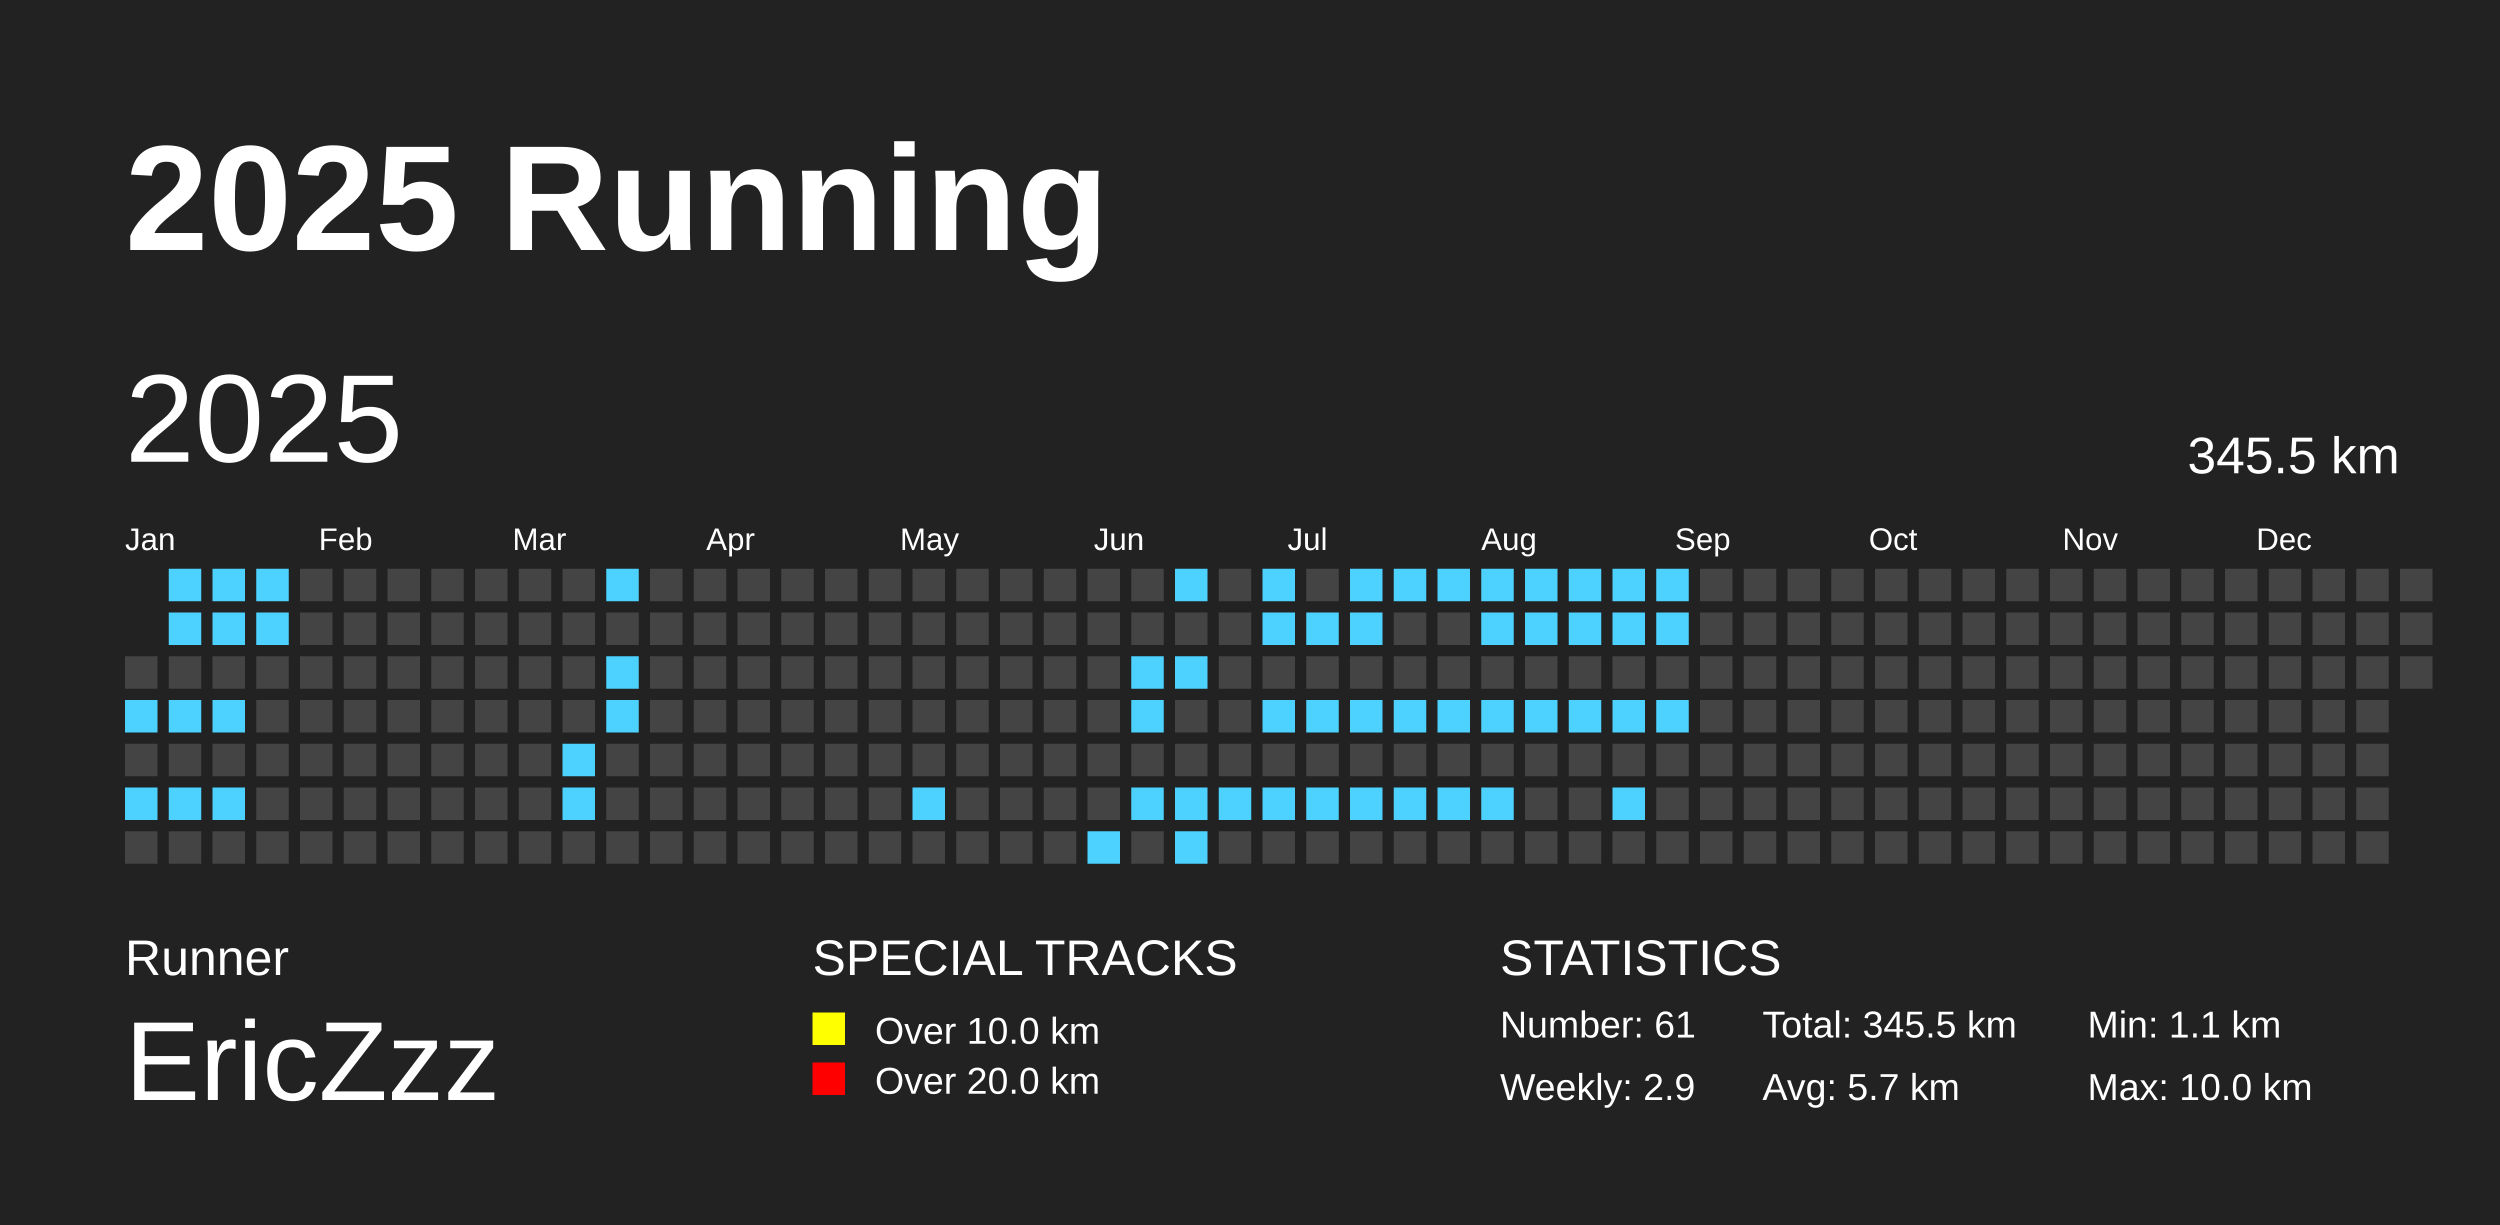
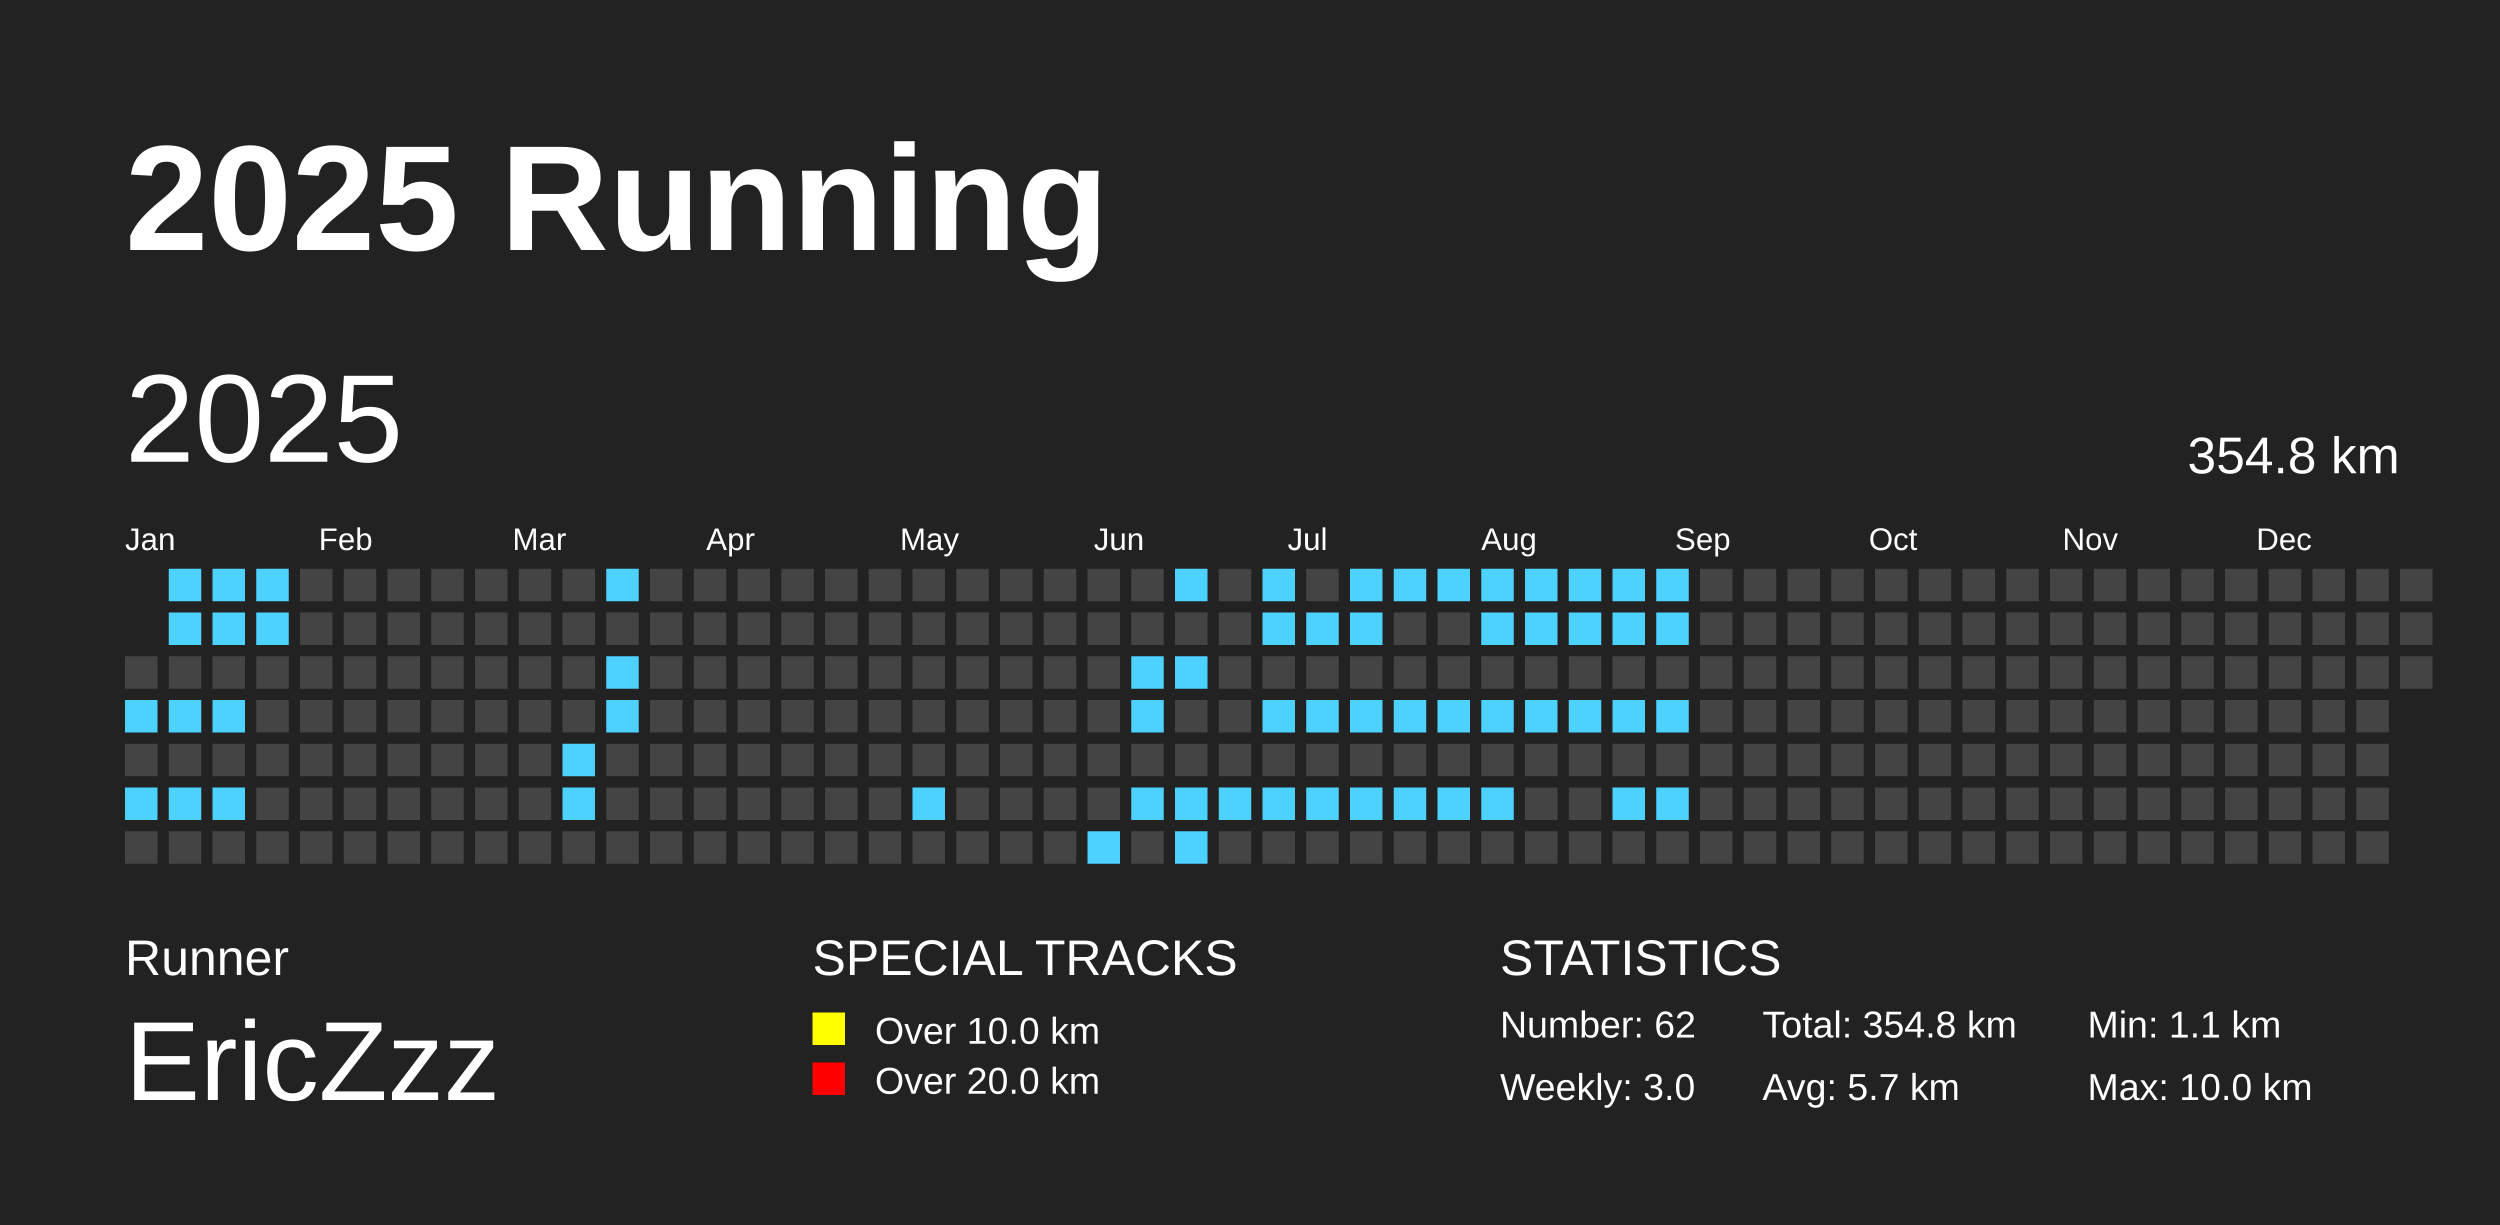
<svg xmlns="http://www.w3.org/2000/svg" baseProfile="full" height="98mm" version="1.1" viewBox="0,0,200,98" width="200mm">
  <defs />
  <rect fill="#222222" height="98" width="200" x="0" y="0" />
  <text fill="#FFFFFF" style="font-size:12px; font-family:Arial; font-weight:bold;" x="10" y="20">2025 Running</text>
  <text fill="#FFFFFF" style="font-size:4px; font-family:Arial" x="10" y="78">Runner</text>
  <text fill="#FFFFFF" style="font-size:9px; font-family:Arial" x="10" y="88">EricZzz</text>
  <text fill="#FFFFFF" style="font-size:4px; font-family:Arial" x="65" y="78">SPECIAL TRACKS</text>
  <rect fill="yellow" height="2.6" width="2.6" x="65" y="81" />
  <text fill="#FFFFFF" style="font-size:3px; font-family:Arial" x="70" y="83.5">Over 10.0 km</text>
  <rect fill="red" height="2.6" width="2.6" x="65" y="85" />
  <text fill="#FFFFFF" style="font-size:3px; font-family:Arial" x="70" y="87.5">Over 20.0 km</text>
  <text fill="#FFFFFF" style="font-size:4px; font-family:Arial" x="120" y="78">STATISTICS</text>
-   <text fill="#FFFFFF" style="font-size:3px; font-family:Arial" x="120" y="83">Number: 61</text>
-   <text fill="#FFFFFF" style="font-size:3px; font-family:Arial" x="120" y="88">Weekly: 2.9</text>
-   <text fill="#FFFFFF" style="font-size:3px; font-family:Arial" x="141" y="83">Total: 345.5 km</text>
+   <text fill="#FFFFFF" style="font-size:3px; font-family:Arial" x="120" y="83">Number: 62</text>
+   <text fill="#FFFFFF" style="font-size:3px; font-family:Arial" x="120" y="88">Weekly: 3.0</text>
+   <text fill="#FFFFFF" style="font-size:3px; font-family:Arial" x="141" y="83">Total: 354.8 km</text>
  <text fill="#FFFFFF" style="font-size:3px; font-family:Arial" x="141" y="88">Avg: 5.7 km</text>
  <text fill="#FFFFFF" style="font-size:3px; font-family:Arial" x="167" y="83">Min: 1.1 km</text>
  <text fill="#FFFFFF" style="font-size:3px; font-family:Arial" x="167" y="88">Max: 10.0 km</text>
  <text dominant-baseline="hanging" fill="#FFFFFF" style="font-size:10.0px; font-family:Arial;" x="10" y="30">2025</text>
-   <text dominant-baseline="hanging" fill="#FFFFFF" style="font-size:4.125px; font-family:Arial;" x="175" y="35">345.5 km</text>
+   <text dominant-baseline="hanging" fill="#FFFFFF" style="font-size:4.125px; font-family:Arial;" x="175" y="35">354.8 km</text>
  <text fill="#FFFFFF" style="font-size:2.5px; font-family:Arial" x="10.0" y="44">Jan</text>
  <text fill="#FFFFFF" style="font-size:2.5px; font-family:Arial" x="25.5" y="44">Feb</text>
  <text fill="#FFFFFF" style="font-size:2.5px; font-family:Arial" x="41.0" y="44">Mar</text>
  <text fill="#FFFFFF" style="font-size:2.5px; font-family:Arial" x="56.5" y="44">Apr</text>
  <text fill="#FFFFFF" style="font-size:2.5px; font-family:Arial" x="72.0" y="44">May</text>
  <text fill="#FFFFFF" style="font-size:2.5px; font-family:Arial" x="87.5" y="44">Jun</text>
  <text fill="#FFFFFF" style="font-size:2.5px; font-family:Arial" x="103.0" y="44">Jul</text>
  <text fill="#FFFFFF" style="font-size:2.5px; font-family:Arial" x="118.5" y="44">Aug</text>
  <text fill="#FFFFFF" style="font-size:2.5px; font-family:Arial" x="134.0" y="44">Sep</text>
  <text fill="#FFFFFF" style="font-size:2.5px; font-family:Arial" x="149.5" y="44">Oct</text>
  <text fill="#FFFFFF" style="font-size:2.5px; font-family:Arial" x="165.0" y="44">Nov</text>
  <text fill="#FFFFFF" style="font-size:2.5px; font-family:Arial" x="180.5" y="44">Dec</text>
  <rect fill="#444444" height="2.6" width="2.6" x="10.0" y="52.5" />
  <rect fill="#4DD2FF" height="2.6" width="2.6" x="10.0" y="56.0" />
  <rect fill="#444444" height="2.6" width="2.6" x="10.0" y="59.5" />
  <rect fill="#4DD2FF" height="2.6" width="2.6" x="10.0" y="63.0" />
  <rect fill="#444444" height="2.6" width="2.6" x="10.0" y="66.5" />
  <rect fill="#4DD2FF" height="2.6" width="2.6" x="13.5" y="45.5" />
  <rect fill="#4DD2FF" height="2.6" width="2.6" x="13.5" y="49.0" />
  <rect fill="#444444" height="2.6" width="2.6" x="13.5" y="52.5" />
  <rect fill="#4DD2FF" height="2.6" width="2.6" x="13.5" y="56.0" />
  <rect fill="#444444" height="2.6" width="2.6" x="13.5" y="59.5" />
  <rect fill="#4DD2FF" height="2.6" width="2.6" x="13.5" y="63.0" />
  <rect fill="#444444" height="2.6" width="2.6" x="13.5" y="66.5" />
  <rect fill="#4DD2FF" height="2.6" width="2.6" x="17.0" y="45.5" />
  <rect fill="#4DD2FF" height="2.6" width="2.6" x="17.0" y="49.0" />
  <rect fill="#444444" height="2.6" width="2.6" x="17.0" y="52.5" />
  <rect fill="#4DD2FF" height="2.6" width="2.6" x="17.0" y="56.0" />
  <rect fill="#444444" height="2.6" width="2.6" x="17.0" y="59.5" />
  <rect fill="#4DD2FF" height="2.6" width="2.6" x="17.0" y="63.0" />
  <rect fill="#444444" height="2.6" width="2.6" x="17.0" y="66.5" />
  <rect fill="#4DD2FF" height="2.6" width="2.6" x="20.5" y="45.5" />
  <rect fill="#4DD2FF" height="2.6" width="2.6" x="20.5" y="49.0" />
  <rect fill="#444444" height="2.6" width="2.6" x="20.5" y="52.5" />
  <rect fill="#444444" height="2.6" width="2.6" x="20.5" y="56.0" />
  <rect fill="#444444" height="2.6" width="2.6" x="20.5" y="59.5" />
  <rect fill="#444444" height="2.6" width="2.6" x="20.5" y="63.0" />
  <rect fill="#444444" height="2.6" width="2.6" x="20.5" y="66.5" />
  <rect fill="#444444" height="2.6" width="2.6" x="24.0" y="45.5" />
  <rect fill="#444444" height="2.6" width="2.6" x="24.0" y="49.0" />
  <rect fill="#444444" height="2.6" width="2.6" x="24.0" y="52.5" />
  <rect fill="#444444" height="2.6" width="2.6" x="24.0" y="56.0" />
  <rect fill="#444444" height="2.6" width="2.6" x="24.0" y="59.5" />
  <rect fill="#444444" height="2.6" width="2.6" x="24.0" y="63.0" />
  <rect fill="#444444" height="2.6" width="2.6" x="24.0" y="66.5" />
  <rect fill="#444444" height="2.6" width="2.6" x="27.5" y="45.5" />
  <rect fill="#444444" height="2.6" width="2.6" x="27.5" y="49.0" />
  <rect fill="#444444" height="2.6" width="2.6" x="27.5" y="52.5" />
  <rect fill="#444444" height="2.6" width="2.6" x="27.5" y="56.0" />
  <rect fill="#444444" height="2.6" width="2.6" x="27.5" y="59.5" />
  <rect fill="#444444" height="2.6" width="2.6" x="27.5" y="63.0" />
  <rect fill="#444444" height="2.6" width="2.6" x="27.5" y="66.5" />
  <rect fill="#444444" height="2.6" width="2.6" x="31.0" y="45.5" />
  <rect fill="#444444" height="2.6" width="2.6" x="31.0" y="49.0" />
  <rect fill="#444444" height="2.6" width="2.6" x="31.0" y="52.5" />
  <rect fill="#444444" height="2.6" width="2.6" x="31.0" y="56.0" />
  <rect fill="#444444" height="2.6" width="2.6" x="31.0" y="59.5" />
  <rect fill="#444444" height="2.6" width="2.6" x="31.0" y="63.0" />
  <rect fill="#444444" height="2.6" width="2.6" x="31.0" y="66.5" />
  <rect fill="#444444" height="2.6" width="2.6" x="34.5" y="45.5" />
  <rect fill="#444444" height="2.6" width="2.6" x="34.5" y="49.0" />
  <rect fill="#444444" height="2.6" width="2.6" x="34.5" y="52.5" />
  <rect fill="#444444" height="2.6" width="2.6" x="34.5" y="56.0" />
  <rect fill="#444444" height="2.6" width="2.6" x="34.5" y="59.5" />
  <rect fill="#444444" height="2.6" width="2.6" x="34.5" y="63.0" />
  <rect fill="#444444" height="2.6" width="2.6" x="34.5" y="66.5" />
  <rect fill="#444444" height="2.6" width="2.6" x="38.0" y="45.5" />
  <rect fill="#444444" height="2.6" width="2.6" x="38.0" y="49.0" />
  <rect fill="#444444" height="2.6" width="2.6" x="38.0" y="52.5" />
  <rect fill="#444444" height="2.6" width="2.6" x="38.0" y="56.0" />
  <rect fill="#444444" height="2.6" width="2.6" x="38.0" y="59.5" />
  <rect fill="#444444" height="2.6" width="2.6" x="38.0" y="63.0" />
  <rect fill="#444444" height="2.6" width="2.6" x="38.0" y="66.5" />
  <rect fill="#444444" height="2.6" width="2.6" x="41.5" y="45.5" />
  <rect fill="#444444" height="2.6" width="2.6" x="41.5" y="49.0" />
  <rect fill="#444444" height="2.6" width="2.6" x="41.5" y="52.5" />
  <rect fill="#444444" height="2.6" width="2.6" x="41.5" y="56.0" />
  <rect fill="#444444" height="2.6" width="2.6" x="41.5" y="59.5" />
  <rect fill="#444444" height="2.6" width="2.6" x="41.5" y="63.0" />
  <rect fill="#444444" height="2.6" width="2.6" x="41.5" y="66.5" />
  <rect fill="#444444" height="2.6" width="2.6" x="45.0" y="45.5" />
  <rect fill="#444444" height="2.6" width="2.6" x="45.0" y="49.0" />
  <rect fill="#444444" height="2.6" width="2.6" x="45.0" y="52.5" />
  <rect fill="#444444" height="2.6" width="2.6" x="45.0" y="56.0" />
  <rect fill="#4DD2FF" height="2.6" width="2.6" x="45.0" y="59.5" />
  <rect fill="#4DD2FF" height="2.6" width="2.6" x="45.0" y="63.0" />
  <rect fill="#444444" height="2.6" width="2.6" x="45.0" y="66.5" />
  <rect fill="#4DD2FF" height="2.6" width="2.6" x="48.5" y="45.5" />
  <rect fill="#444444" height="2.6" width="2.6" x="48.5" y="49.0" />
  <rect fill="#4DD2FF" height="2.6" width="2.6" x="48.5" y="52.5" />
  <rect fill="#4DD2FF" height="2.6" width="2.6" x="48.5" y="56.0" />
  <rect fill="#444444" height="2.6" width="2.6" x="48.5" y="59.5" />
  <rect fill="#444444" height="2.6" width="2.6" x="48.5" y="63.0" />
  <rect fill="#444444" height="2.6" width="2.6" x="48.5" y="66.5" />
  <rect fill="#444444" height="2.6" width="2.6" x="52.0" y="45.5" />
  <rect fill="#444444" height="2.6" width="2.6" x="52.0" y="49.0" />
  <rect fill="#444444" height="2.6" width="2.6" x="52.0" y="52.5" />
  <rect fill="#444444" height="2.6" width="2.6" x="52.0" y="56.0" />
  <rect fill="#444444" height="2.6" width="2.6" x="52.0" y="59.5" />
  <rect fill="#444444" height="2.6" width="2.6" x="52.0" y="63.0" />
  <rect fill="#444444" height="2.6" width="2.6" x="52.0" y="66.5" />
  <rect fill="#444444" height="2.6" width="2.6" x="55.5" y="45.5" />
  <rect fill="#444444" height="2.6" width="2.6" x="55.5" y="49.0" />
  <rect fill="#444444" height="2.6" width="2.6" x="55.5" y="52.5" />
  <rect fill="#444444" height="2.6" width="2.6" x="55.5" y="56.0" />
  <rect fill="#444444" height="2.6" width="2.6" x="55.5" y="59.5" />
  <rect fill="#444444" height="2.6" width="2.6" x="55.5" y="63.0" />
  <rect fill="#444444" height="2.6" width="2.6" x="55.5" y="66.5" />
  <rect fill="#444444" height="2.6" width="2.6" x="59.0" y="45.5" />
  <rect fill="#444444" height="2.6" width="2.6" x="59.0" y="49.0" />
  <rect fill="#444444" height="2.6" width="2.6" x="59.0" y="52.5" />
  <rect fill="#444444" height="2.6" width="2.6" x="59.0" y="56.0" />
  <rect fill="#444444" height="2.6" width="2.6" x="59.0" y="59.5" />
  <rect fill="#444444" height="2.6" width="2.6" x="59.0" y="63.0" />
  <rect fill="#444444" height="2.6" width="2.6" x="59.0" y="66.5" />
  <rect fill="#444444" height="2.6" width="2.6" x="62.5" y="45.5" />
  <rect fill="#444444" height="2.6" width="2.6" x="62.5" y="49.0" />
  <rect fill="#444444" height="2.6" width="2.6" x="62.5" y="52.5" />
  <rect fill="#444444" height="2.6" width="2.6" x="62.5" y="56.0" />
  <rect fill="#444444" height="2.6" width="2.6" x="62.5" y="59.5" />
  <rect fill="#444444" height="2.6" width="2.6" x="62.5" y="63.0" />
  <rect fill="#444444" height="2.6" width="2.6" x="62.5" y="66.5" />
  <rect fill="#444444" height="2.6" width="2.6" x="66.0" y="45.5" />
  <rect fill="#444444" height="2.6" width="2.6" x="66.0" y="49.0" />
  <rect fill="#444444" height="2.6" width="2.6" x="66.0" y="52.5" />
  <rect fill="#444444" height="2.6" width="2.6" x="66.0" y="56.0" />
  <rect fill="#444444" height="2.6" width="2.6" x="66.0" y="59.5" />
  <rect fill="#444444" height="2.6" width="2.6" x="66.0" y="63.0" />
  <rect fill="#444444" height="2.6" width="2.6" x="66.0" y="66.5" />
  <rect fill="#444444" height="2.6" width="2.6" x="69.5" y="45.5" />
  <rect fill="#444444" height="2.6" width="2.6" x="69.5" y="49.0" />
  <rect fill="#444444" height="2.6" width="2.6" x="69.5" y="52.5" />
  <rect fill="#444444" height="2.6" width="2.6" x="69.5" y="56.0" />
  <rect fill="#444444" height="2.6" width="2.6" x="69.5" y="59.5" />
  <rect fill="#444444" height="2.6" width="2.6" x="69.5" y="63.0" />
  <rect fill="#444444" height="2.6" width="2.6" x="69.5" y="66.5" />
  <rect fill="#444444" height="2.6" width="2.6" x="73.0" y="45.5" />
  <rect fill="#444444" height="2.6" width="2.6" x="73.0" y="49.0" />
  <rect fill="#444444" height="2.6" width="2.6" x="73.0" y="52.5" />
  <rect fill="#444444" height="2.6" width="2.6" x="73.0" y="56.0" />
  <rect fill="#444444" height="2.6" width="2.6" x="73.0" y="59.5" />
  <rect fill="#4DD2FF" height="2.6" width="2.6" x="73.0" y="63.0" />
  <rect fill="#444444" height="2.6" width="2.6" x="73.0" y="66.5" />
  <rect fill="#444444" height="2.6" width="2.6" x="76.5" y="45.5" />
  <rect fill="#444444" height="2.6" width="2.6" x="76.5" y="49.0" />
  <rect fill="#444444" height="2.6" width="2.6" x="76.5" y="52.5" />
  <rect fill="#444444" height="2.6" width="2.6" x="76.5" y="56.0" />
  <rect fill="#444444" height="2.6" width="2.6" x="76.5" y="59.5" />
  <rect fill="#444444" height="2.6" width="2.6" x="76.5" y="63.0" />
  <rect fill="#444444" height="2.6" width="2.6" x="76.5" y="66.5" />
  <rect fill="#444444" height="2.6" width="2.6" x="80.0" y="45.5" />
  <rect fill="#444444" height="2.6" width="2.6" x="80.0" y="49.0" />
  <rect fill="#444444" height="2.6" width="2.6" x="80.0" y="52.5" />
  <rect fill="#444444" height="2.6" width="2.6" x="80.0" y="56.0" />
  <rect fill="#444444" height="2.6" width="2.6" x="80.0" y="59.5" />
  <rect fill="#444444" height="2.6" width="2.6" x="80.0" y="63.0" />
  <rect fill="#444444" height="2.6" width="2.6" x="80.0" y="66.5" />
  <rect fill="#444444" height="2.6" width="2.6" x="83.5" y="45.5" />
  <rect fill="#444444" height="2.6" width="2.6" x="83.5" y="49.0" />
  <rect fill="#444444" height="2.6" width="2.6" x="83.5" y="52.5" />
  <rect fill="#444444" height="2.6" width="2.6" x="83.5" y="56.0" />
  <rect fill="#444444" height="2.6" width="2.6" x="83.5" y="59.5" />
  <rect fill="#444444" height="2.6" width="2.6" x="83.5" y="63.0" />
  <rect fill="#444444" height="2.6" width="2.6" x="83.5" y="66.5" />
  <rect fill="#444444" height="2.6" width="2.6" x="87.0" y="45.5" />
  <rect fill="#444444" height="2.6" width="2.6" x="87.0" y="49.0" />
  <rect fill="#444444" height="2.6" width="2.6" x="87.0" y="52.5" />
  <rect fill="#444444" height="2.6" width="2.6" x="87.0" y="56.0" />
  <rect fill="#444444" height="2.6" width="2.6" x="87.0" y="59.5" />
  <rect fill="#444444" height="2.6" width="2.6" x="87.0" y="63.0" />
  <rect fill="#4DD2FF" height="2.6" width="2.6" x="87.0" y="66.5" />
  <rect fill="#444444" height="2.6" width="2.6" x="90.5" y="45.5" />
  <rect fill="#444444" height="2.6" width="2.6" x="90.5" y="49.0" />
  <rect fill="#4DD2FF" height="2.6" width="2.6" x="90.5" y="52.5" />
  <rect fill="#4DD2FF" height="2.6" width="2.6" x="90.5" y="56.0" />
  <rect fill="#444444" height="2.6" width="2.6" x="90.5" y="59.5" />
  <rect fill="#4DD2FF" height="2.6" width="2.6" x="90.5" y="63.0" />
  <rect fill="#444444" height="2.6" width="2.6" x="90.5" y="66.5" />
  <rect fill="#4DD2FF" height="2.6" width="2.6" x="94.0" y="45.5" />
  <rect fill="#444444" height="2.6" width="2.6" x="94.0" y="49.0" />
  <rect fill="#4DD2FF" height="2.6" width="2.6" x="94.0" y="52.5" />
  <rect fill="#444444" height="2.6" width="2.6" x="94.0" y="56.0" />
  <rect fill="#444444" height="2.6" width="2.6" x="94.0" y="59.5" />
  <rect fill="#4DD2FF" height="2.6" width="2.6" x="94.0" y="63.0" />
  <rect fill="#4DD2FF" height="2.6" width="2.6" x="94.0" y="66.5" />
  <rect fill="#444444" height="2.6" width="2.6" x="97.5" y="45.5" />
  <rect fill="#444444" height="2.6" width="2.6" x="97.5" y="49.0" />
  <rect fill="#444444" height="2.6" width="2.6" x="97.5" y="52.5" />
  <rect fill="#444444" height="2.6" width="2.6" x="97.5" y="56.0" />
  <rect fill="#444444" height="2.6" width="2.6" x="97.5" y="59.5" />
  <rect fill="#4DD2FF" height="2.6" width="2.6" x="97.5" y="63.0" />
  <rect fill="#444444" height="2.6" width="2.6" x="97.5" y="66.5" />
  <rect fill="#4DD2FF" height="2.6" width="2.6" x="101.0" y="45.5" />
  <rect fill="#4DD2FF" height="2.6" width="2.6" x="101.0" y="49.0" />
  <rect fill="#444444" height="2.6" width="2.6" x="101.0" y="52.5" />
  <rect fill="#4DD2FF" height="2.6" width="2.6" x="101.0" y="56.0" />
  <rect fill="#444444" height="2.6" width="2.6" x="101.0" y="59.5" />
  <rect fill="#4DD2FF" height="2.6" width="2.6" x="101.0" y="63.0" />
  <rect fill="#444444" height="2.6" width="2.6" x="101.0" y="66.5" />
  <rect fill="#444444" height="2.6" width="2.6" x="104.5" y="45.5" />
  <rect fill="#4DD2FF" height="2.6" width="2.6" x="104.5" y="49.0" />
  <rect fill="#444444" height="2.6" width="2.6" x="104.5" y="52.5" />
  <rect fill="#4DD2FF" height="2.6" width="2.6" x="104.5" y="56.0" />
  <rect fill="#444444" height="2.6" width="2.6" x="104.5" y="59.5" />
  <rect fill="#4DD2FF" height="2.6" width="2.6" x="104.5" y="63.0" />
  <rect fill="#444444" height="2.6" width="2.6" x="104.5" y="66.5" />
  <rect fill="#4DD2FF" height="2.6" width="2.6" x="108.0" y="45.5" />
  <rect fill="#4DD2FF" height="2.6" width="2.6" x="108.0" y="49.0" />
  <rect fill="#444444" height="2.6" width="2.6" x="108.0" y="52.5" />
  <rect fill="#4DD2FF" height="2.6" width="2.6" x="108.0" y="56.0" />
  <rect fill="#444444" height="2.6" width="2.6" x="108.0" y="59.5" />
  <rect fill="#4DD2FF" height="2.6" width="2.6" x="108.0" y="63.0" />
  <rect fill="#444444" height="2.6" width="2.6" x="108.0" y="66.5" />
  <rect fill="#4DD2FF" height="2.6" width="2.6" x="111.5" y="45.5" />
  <rect fill="#444444" height="2.6" width="2.6" x="111.5" y="49.0" />
  <rect fill="#444444" height="2.6" width="2.6" x="111.5" y="52.5" />
  <rect fill="#4DD2FF" height="2.6" width="2.6" x="111.5" y="56.0" />
  <rect fill="#444444" height="2.6" width="2.6" x="111.5" y="59.5" />
  <rect fill="#4DD2FF" height="2.6" width="2.6" x="111.5" y="63.0" />
  <rect fill="#444444" height="2.6" width="2.6" x="111.5" y="66.5" />
  <rect fill="#4DD2FF" height="2.6" width="2.6" x="115.0" y="45.5" />
  <rect fill="#444444" height="2.6" width="2.6" x="115.0" y="49.0" />
  <rect fill="#444444" height="2.6" width="2.6" x="115.0" y="52.5" />
  <rect fill="#4DD2FF" height="2.6" width="2.6" x="115.0" y="56.0" />
  <rect fill="#444444" height="2.6" width="2.6" x="115.0" y="59.5" />
  <rect fill="#4DD2FF" height="2.6" width="2.6" x="115.0" y="63.0" />
  <rect fill="#444444" height="2.6" width="2.6" x="115.0" y="66.5" />
  <rect fill="#4DD2FF" height="2.6" width="2.6" x="118.5" y="45.5" />
  <rect fill="#4DD2FF" height="2.6" width="2.6" x="118.5" y="49.0" />
  <rect fill="#444444" height="2.6" width="2.6" x="118.5" y="52.5" />
  <rect fill="#4DD2FF" height="2.6" width="2.6" x="118.5" y="56.0" />
  <rect fill="#444444" height="2.6" width="2.6" x="118.5" y="59.5" />
  <rect fill="#4DD2FF" height="2.6" width="2.6" x="118.5" y="63.0" />
  <rect fill="#444444" height="2.6" width="2.6" x="118.5" y="66.5" />
  <rect fill="#4DD2FF" height="2.6" width="2.6" x="122.0" y="45.5" />
  <rect fill="#4DD2FF" height="2.6" width="2.6" x="122.0" y="49.0" />
  <rect fill="#444444" height="2.6" width="2.6" x="122.0" y="52.5" />
  <rect fill="#4DD2FF" height="2.6" width="2.6" x="122.0" y="56.0" />
  <rect fill="#444444" height="2.6" width="2.6" x="122.0" y="59.5" />
  <rect fill="#444444" height="2.6" width="2.6" x="122.0" y="63.0" />
  <rect fill="#444444" height="2.6" width="2.6" x="122.0" y="66.5" />
  <rect fill="#4DD2FF" height="2.6" width="2.6" x="125.5" y="45.5" />
  <rect fill="#4DD2FF" height="2.6" width="2.6" x="125.5" y="49.0" />
  <rect fill="#444444" height="2.6" width="2.6" x="125.5" y="52.5" />
  <rect fill="#4DD2FF" height="2.6" width="2.6" x="125.5" y="56.0" />
  <rect fill="#444444" height="2.6" width="2.6" x="125.5" y="59.5" />
  <rect fill="#444444" height="2.6" width="2.6" x="125.5" y="63.0" />
  <rect fill="#444444" height="2.6" width="2.6" x="125.5" y="66.5" />
  <rect fill="#4DD2FF" height="2.6" width="2.6" x="129.0" y="45.5" />
  <rect fill="#4DD2FF" height="2.6" width="2.6" x="129.0" y="49.0" />
  <rect fill="#444444" height="2.6" width="2.6" x="129.0" y="52.5" />
  <rect fill="#4DD2FF" height="2.6" width="2.6" x="129.0" y="56.0" />
  <rect fill="#444444" height="2.6" width="2.6" x="129.0" y="59.5" />
  <rect fill="#4DD2FF" height="2.6" width="2.6" x="129.0" y="63.0" />
  <rect fill="#444444" height="2.6" width="2.6" x="129.0" y="66.5" />
  <rect fill="#4DD2FF" height="2.6" width="2.6" x="132.5" y="45.5" />
  <rect fill="#4DD2FF" height="2.6" width="2.6" x="132.5" y="49.0" />
  <rect fill="#444444" height="2.6" width="2.6" x="132.5" y="52.5" />
  <rect fill="#4DD2FF" height="2.6" width="2.6" x="132.5" y="56.0" />
  <rect fill="#444444" height="2.6" width="2.6" x="132.5" y="59.5" />
-   <rect fill="#444444" height="2.6" width="2.6" x="132.5" y="63.0" />
+   <rect fill="#4DD2FF" height="2.6" width="2.6" x="132.5" y="63.0" />
  <rect fill="#444444" height="2.6" width="2.6" x="132.5" y="66.5" />
  <rect fill="#444444" height="2.6" width="2.6" x="136.0" y="45.5" />
  <rect fill="#444444" height="2.6" width="2.6" x="136.0" y="49.0" />
  <rect fill="#444444" height="2.6" width="2.6" x="136.0" y="52.5" />
  <rect fill="#444444" height="2.6" width="2.6" x="136.0" y="56.0" />
  <rect fill="#444444" height="2.6" width="2.6" x="136.0" y="59.5" />
  <rect fill="#444444" height="2.6" width="2.6" x="136.0" y="63.0" />
  <rect fill="#444444" height="2.6" width="2.6" x="136.0" y="66.5" />
  <rect fill="#444444" height="2.6" width="2.6" x="139.5" y="45.5" />
  <rect fill="#444444" height="2.6" width="2.6" x="139.5" y="49.0" />
  <rect fill="#444444" height="2.6" width="2.6" x="139.5" y="52.5" />
  <rect fill="#444444" height="2.6" width="2.6" x="139.5" y="56.0" />
  <rect fill="#444444" height="2.6" width="2.6" x="139.5" y="59.5" />
  <rect fill="#444444" height="2.6" width="2.6" x="139.5" y="63.0" />
  <rect fill="#444444" height="2.6" width="2.6" x="139.5" y="66.5" />
  <rect fill="#444444" height="2.6" width="2.6" x="143.0" y="45.5" />
  <rect fill="#444444" height="2.6" width="2.6" x="143.0" y="49.0" />
  <rect fill="#444444" height="2.6" width="2.6" x="143.0" y="52.5" />
  <rect fill="#444444" height="2.6" width="2.6" x="143.0" y="56.0" />
  <rect fill="#444444" height="2.6" width="2.6" x="143.0" y="59.5" />
  <rect fill="#444444" height="2.6" width="2.6" x="143.0" y="63.0" />
  <rect fill="#444444" height="2.6" width="2.6" x="143.0" y="66.5" />
  <rect fill="#444444" height="2.6" width="2.6" x="146.5" y="45.5" />
  <rect fill="#444444" height="2.6" width="2.6" x="146.5" y="49.0" />
  <rect fill="#444444" height="2.6" width="2.6" x="146.5" y="52.5" />
  <rect fill="#444444" height="2.6" width="2.6" x="146.5" y="56.0" />
  <rect fill="#444444" height="2.6" width="2.6" x="146.5" y="59.5" />
  <rect fill="#444444" height="2.6" width="2.6" x="146.5" y="63.0" />
  <rect fill="#444444" height="2.6" width="2.6" x="146.5" y="66.5" />
  <rect fill="#444444" height="2.6" width="2.6" x="150.0" y="45.5" />
  <rect fill="#444444" height="2.6" width="2.6" x="150.0" y="49.0" />
  <rect fill="#444444" height="2.6" width="2.6" x="150.0" y="52.5" />
  <rect fill="#444444" height="2.6" width="2.6" x="150.0" y="56.0" />
  <rect fill="#444444" height="2.6" width="2.6" x="150.0" y="59.5" />
  <rect fill="#444444" height="2.6" width="2.6" x="150.0" y="63.0" />
  <rect fill="#444444" height="2.6" width="2.6" x="150.0" y="66.5" />
  <rect fill="#444444" height="2.6" width="2.6" x="153.5" y="45.5" />
  <rect fill="#444444" height="2.6" width="2.6" x="153.5" y="49.0" />
  <rect fill="#444444" height="2.6" width="2.6" x="153.5" y="52.5" />
  <rect fill="#444444" height="2.6" width="2.6" x="153.5" y="56.0" />
  <rect fill="#444444" height="2.6" width="2.6" x="153.5" y="59.5" />
  <rect fill="#444444" height="2.6" width="2.6" x="153.5" y="63.0" />
  <rect fill="#444444" height="2.6" width="2.6" x="153.5" y="66.5" />
  <rect fill="#444444" height="2.6" width="2.6" x="157.0" y="45.5" />
  <rect fill="#444444" height="2.6" width="2.6" x="157.0" y="49.0" />
  <rect fill="#444444" height="2.6" width="2.6" x="157.0" y="52.5" />
  <rect fill="#444444" height="2.6" width="2.6" x="157.0" y="56.0" />
  <rect fill="#444444" height="2.6" width="2.6" x="157.0" y="59.5" />
  <rect fill="#444444" height="2.6" width="2.6" x="157.0" y="63.0" />
  <rect fill="#444444" height="2.6" width="2.6" x="157.0" y="66.5" />
  <rect fill="#444444" height="2.6" width="2.6" x="160.5" y="45.5" />
  <rect fill="#444444" height="2.6" width="2.6" x="160.5" y="49.0" />
  <rect fill="#444444" height="2.6" width="2.6" x="160.5" y="52.5" />
  <rect fill="#444444" height="2.6" width="2.6" x="160.5" y="56.0" />
  <rect fill="#444444" height="2.6" width="2.6" x="160.5" y="59.5" />
  <rect fill="#444444" height="2.6" width="2.6" x="160.5" y="63.0" />
  <rect fill="#444444" height="2.6" width="2.6" x="160.5" y="66.5" />
  <rect fill="#444444" height="2.6" width="2.6" x="164.0" y="45.5" />
  <rect fill="#444444" height="2.6" width="2.6" x="164.0" y="49.0" />
  <rect fill="#444444" height="2.6" width="2.6" x="164.0" y="52.5" />
  <rect fill="#444444" height="2.6" width="2.6" x="164.0" y="56.0" />
  <rect fill="#444444" height="2.6" width="2.6" x="164.0" y="59.5" />
  <rect fill="#444444" height="2.6" width="2.6" x="164.0" y="63.0" />
  <rect fill="#444444" height="2.6" width="2.6" x="164.0" y="66.5" />
  <rect fill="#444444" height="2.6" width="2.6" x="167.5" y="45.5" />
  <rect fill="#444444" height="2.6" width="2.6" x="167.5" y="49.0" />
  <rect fill="#444444" height="2.6" width="2.6" x="167.5" y="52.5" />
  <rect fill="#444444" height="2.6" width="2.6" x="167.5" y="56.0" />
  <rect fill="#444444" height="2.6" width="2.6" x="167.5" y="59.5" />
  <rect fill="#444444" height="2.6" width="2.6" x="167.5" y="63.0" />
  <rect fill="#444444" height="2.6" width="2.6" x="167.5" y="66.5" />
  <rect fill="#444444" height="2.6" width="2.6" x="171.0" y="45.5" />
  <rect fill="#444444" height="2.6" width="2.6" x="171.0" y="49.0" />
  <rect fill="#444444" height="2.6" width="2.6" x="171.0" y="52.5" />
  <rect fill="#444444" height="2.6" width="2.6" x="171.0" y="56.0" />
  <rect fill="#444444" height="2.6" width="2.6" x="171.0" y="59.5" />
  <rect fill="#444444" height="2.6" width="2.6" x="171.0" y="63.0" />
  <rect fill="#444444" height="2.6" width="2.6" x="171.0" y="66.5" />
  <rect fill="#444444" height="2.6" width="2.6" x="174.5" y="45.5" />
  <rect fill="#444444" height="2.6" width="2.6" x="174.5" y="49.0" />
  <rect fill="#444444" height="2.6" width="2.6" x="174.5" y="52.5" />
  <rect fill="#444444" height="2.6" width="2.6" x="174.5" y="56.0" />
  <rect fill="#444444" height="2.6" width="2.6" x="174.5" y="59.5" />
  <rect fill="#444444" height="2.6" width="2.6" x="174.5" y="63.0" />
  <rect fill="#444444" height="2.6" width="2.6" x="174.5" y="66.5" />
  <rect fill="#444444" height="2.6" width="2.6" x="178.0" y="45.5" />
  <rect fill="#444444" height="2.6" width="2.6" x="178.0" y="49.0" />
  <rect fill="#444444" height="2.6" width="2.6" x="178.0" y="52.5" />
  <rect fill="#444444" height="2.6" width="2.6" x="178.0" y="56.0" />
  <rect fill="#444444" height="2.6" width="2.6" x="178.0" y="59.5" />
  <rect fill="#444444" height="2.6" width="2.6" x="178.0" y="63.0" />
  <rect fill="#444444" height="2.6" width="2.6" x="178.0" y="66.5" />
  <rect fill="#444444" height="2.6" width="2.6" x="181.5" y="45.5" />
  <rect fill="#444444" height="2.6" width="2.6" x="181.5" y="49.0" />
  <rect fill="#444444" height="2.6" width="2.6" x="181.5" y="52.5" />
  <rect fill="#444444" height="2.6" width="2.6" x="181.5" y="56.0" />
  <rect fill="#444444" height="2.6" width="2.6" x="181.5" y="59.5" />
  <rect fill="#444444" height="2.6" width="2.6" x="181.5" y="63.0" />
  <rect fill="#444444" height="2.6" width="2.6" x="181.5" y="66.5" />
  <rect fill="#444444" height="2.6" width="2.6" x="185.0" y="45.5" />
  <rect fill="#444444" height="2.6" width="2.6" x="185.0" y="49.0" />
  <rect fill="#444444" height="2.6" width="2.6" x="185.0" y="52.5" />
  <rect fill="#444444" height="2.6" width="2.6" x="185.0" y="56.0" />
  <rect fill="#444444" height="2.6" width="2.6" x="185.0" y="59.5" />
  <rect fill="#444444" height="2.6" width="2.6" x="185.0" y="63.0" />
  <rect fill="#444444" height="2.6" width="2.6" x="185.0" y="66.5" />
  <rect fill="#444444" height="2.6" width="2.6" x="188.5" y="45.5" />
  <rect fill="#444444" height="2.6" width="2.6" x="188.5" y="49.0" />
  <rect fill="#444444" height="2.6" width="2.6" x="188.5" y="52.5" />
  <rect fill="#444444" height="2.6" width="2.6" x="188.5" y="56.0" />
  <rect fill="#444444" height="2.6" width="2.6" x="188.5" y="59.5" />
  <rect fill="#444444" height="2.6" width="2.6" x="188.5" y="63.0" />
  <rect fill="#444444" height="2.6" width="2.6" x="188.5" y="66.5" />
  <rect fill="#444444" height="2.6" width="2.6" x="192.0" y="45.5" />
  <rect fill="#444444" height="2.6" width="2.6" x="192.0" y="49.0" />
  <rect fill="#444444" height="2.6" width="2.6" x="192.0" y="52.5" />
</svg>
